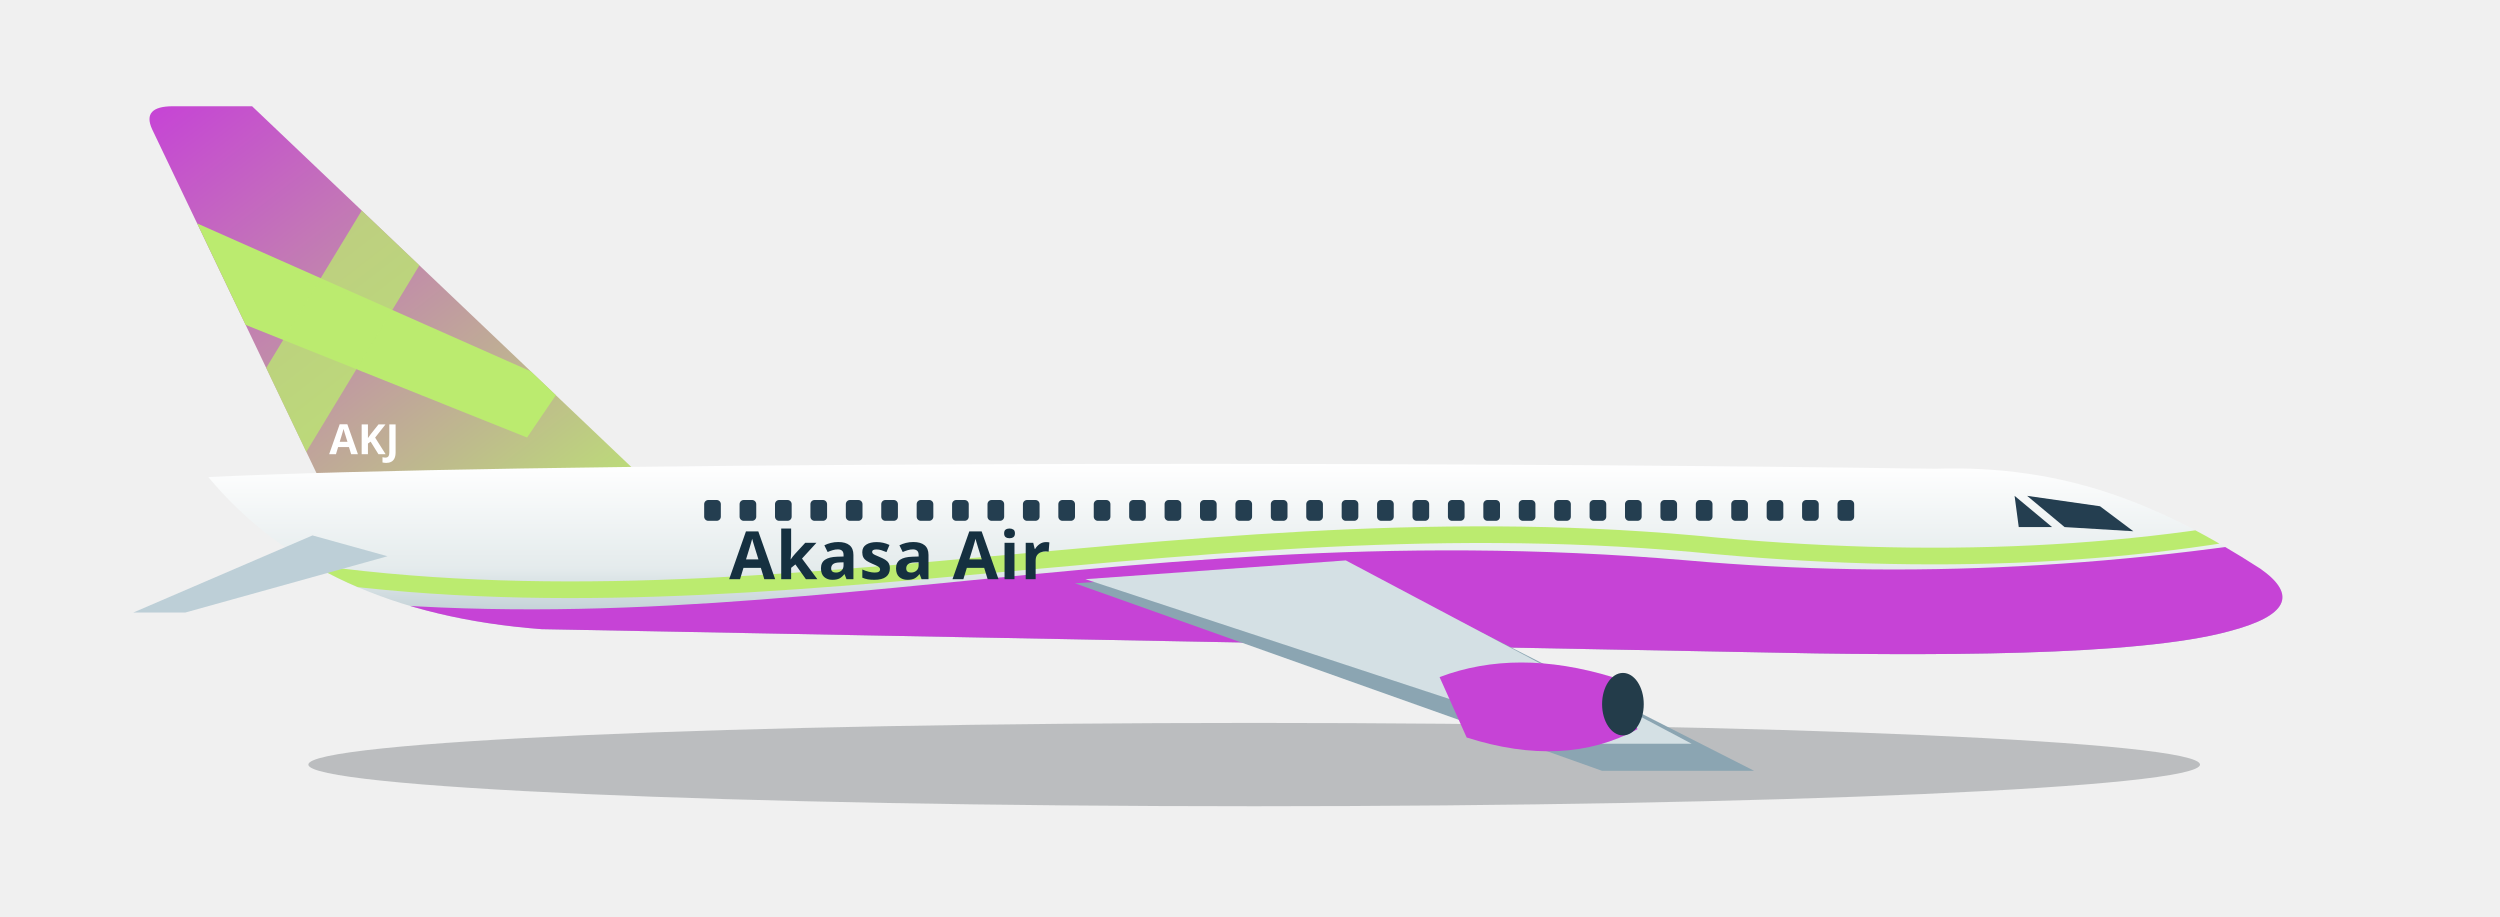
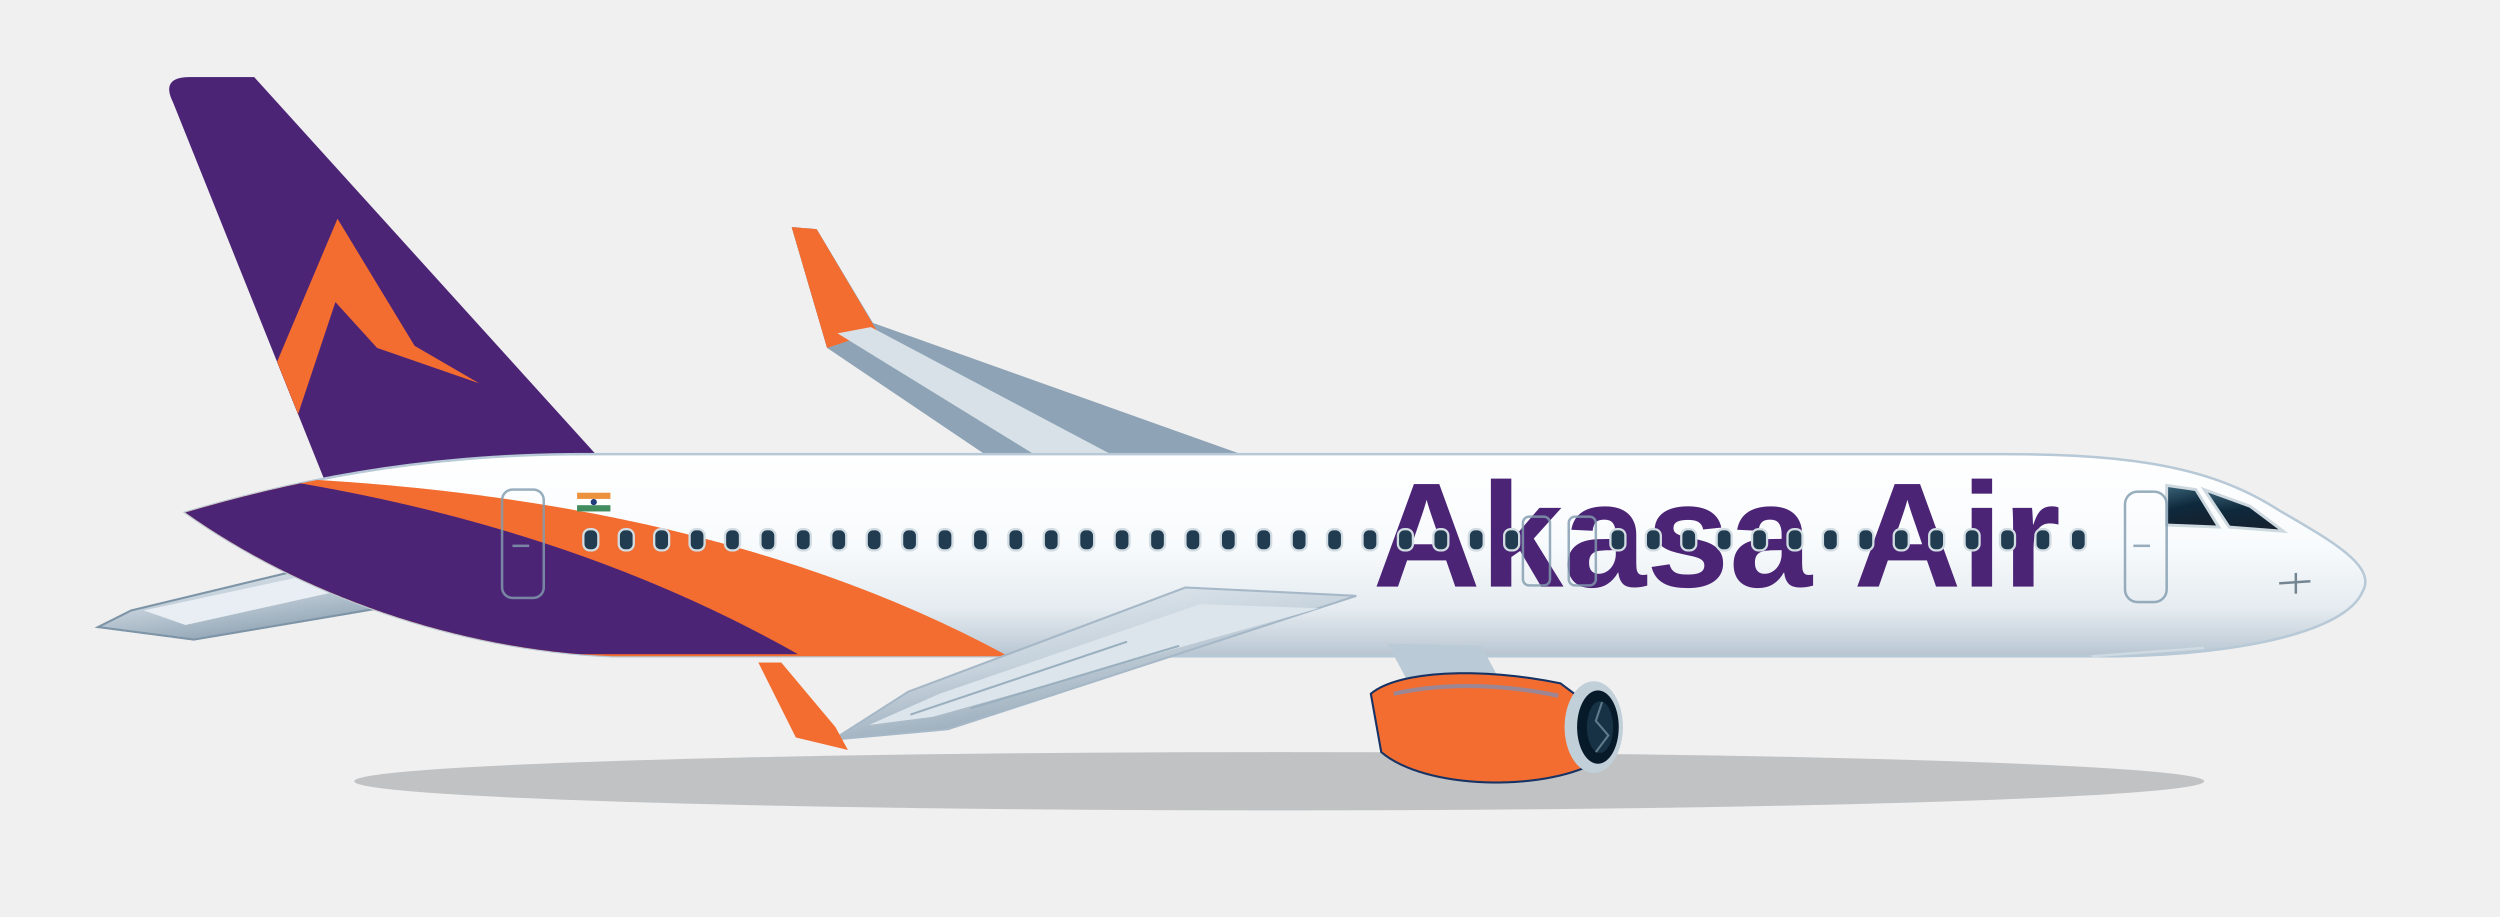
- <svg xmlns="http://www.w3.org/2000/svg" width="1200" height="440" viewBox="0 0 1200 440">
+ <svg xmlns="http://www.w3.org/2000/svg" width="1200" height="440" viewBox="0 0 1200 440" role="img" aria-labelledby="title desc">
  <defs>
-     <linearGradient id="body" x1="0" y1="0" x2="0" y2="1">
-       <stop offset="0" stop-color="#FFFFFF" />
-       <stop offset=".55" stop-color="#E4EBEC" />
-       <stop offset="1" stop-color="#A4B9C3" />
+     <linearGradient id="fuselage" x1="0" y1="0" x2="0" y2="1">
+       <stop stop-color="#FFFFFF" />
+       <stop offset=".45" stop-color="#F8FBFD" />
+       <stop offset=".77" stop-color="#E5EBF0" />
+       <stop offset="1" stop-color="#B7C5D1" />
    </linearGradient>
-     <linearGradient id="tail" x1="0" y1="0" x2="1" y2="1">
-       <stop stop-color="#C643D6" />
-       <stop offset="1" stop-color="#BBEB6F" />
+     <linearGradient id="blue" x1="0" y1="0" x2="0" y2="1">
+       <stop stop-color="#23429C" />
+       <stop offset=".48" stop-color="#15357E" />
+       <stop offset="1" stop-color="#081D56" />
    </linearGradient>
-     <clipPath id="bodyclip">
-       <path d="M100 229 C245 222 647 221 929 225 C991 223 1037 242 1085 273 Q1112 292 1070 303 C1026 315 927 315 838 313 L260 302 Q154 294 100 229 Z" />
+     <linearGradient id="wing" x1="0" y1="0" x2=".6" y2="1">
+       <stop stop-color="#F0F5F8" />
+       <stop offset=".52" stop-color="#C6D2DC" />
+       <stop offset="1" stop-color="#7E94A6" />
+     </linearGradient>
+     <linearGradient id="engine" x1="0" y1="0" x2="0" y2="1">
+       <stop stop-color="#F36D30" />
+       <stop offset=".25" stop-color="#F36D30" />
+       <stop offset=".65" stop-color="#F36D30" />
+       <stop offset="1" stop-color="#F36D30" />
+     </linearGradient>
+     <linearGradient id="glass" x1="0" y1="0" x2=".3" y2="1">
+       <stop stop-color="#3D6579" />
+       <stop offset=".55" stop-color="#0E293C" />
+       <stop offset="1" stop-color="#142231" />
+     </linearGradient>
+     <clipPath id="bodyClip">
+       <path d="M89 246C137 232 199 218 280 218H963C1026 218 1063 225 1094 245C1120 260 1141 272 1134 284C1126 303 1076 314 1018 315H294C219 312 144 285 89 246Z" />
    </clipPath>
-     <clipPath id="tailclip">
-       <path d="M160 244 L73 62 Q68 51 83 51 L121 51 L326 246 Z" />
+     <clipPath id="tailClip">
+       <path d="M164 251L83 49Q77 37 91 37H122L314 249Z" />
    </clipPath>
+     <g id="indigo-wordmark">
+       <g fill="none" stroke="currentColor" stroke-width="7" stroke-linecap="round" stroke-linejoin="round">
+         <path d="M4 2V54" />
+         <path d="M24 54V32C24 12 53 12 53 32V54" />
+         <path d="M99 2V54M99 36C99 12 66 12 66 36C66 60 99 60 99 36" />
+         <path d="M117 23V54" />
+         <path d="M177 12C165 -4 137 -1 131 22C123 49 146 66 167 52C178 45 182 36 180 29H157" />
+         <ellipse cx="211" cy="36" rx="17" ry="19" />
+       </g>
+       <circle cx="117" cy="5" r="4.1" fill="currentColor" />
+     </g>
  </defs>
-   <ellipse cx="602" cy="367" rx="454" ry="20" fill="#020B12" opacity=".22" />
-   <path d="M160 244 L73 62 Q68 51 83 51 L121 51 L326 246 Z" fill="url(#tail)" />
-   <g clip-path="url(#tailclip)" fill="#BBEB6F">
-     <path d="M58 91 L270 185 L253 210 L68 136 Z" />
-     <path d="M99 224 L201 56 L230 80 L130 245 Z" opacity=".75" />
+   <ellipse cx="614" cy="375" rx="444" ry="14" fill="#020A16" opacity=".20" />
+   <path d="M526 254L397 167L380 109L392 110L419 155L663 242Z" fill="#8EA4B6" />
+   <path d="M397 167L380 109L392 110L421 159Z" fill="#F36D30" />
+   <path d="M402 160L532 240L586 246L418 157Z" fill="#D7E1E7" />
+   <g clip-path="url(#tailClip)">
+     <path d="M164 251L83 49Q77 37 91 37H122L314 249Z" fill="#4C2476" />
+     <path d="M121 202L162 105L199 166L230 184L181 167L161 145L142 202Z" fill="#F36D30" />
  </g>
-   <path d="M100 229 C245 222 647 221 929 225 C991 223 1037 242 1085 273 Q1112 292 1070 303 C1026 315 927 315 838 313 L260 302 Q154 294 100 229 Z" fill="url(#body)" />
-   <g clip-path="url(#bodyclip)">
-     <path d="M73 275 C331 327 520 244 810 269 Q968 283 1134 252 L1142 335 L74 335 Z" fill="#C643D6" />
-     <path d="M98 266 C332 316 557 238 813 261 Q985 278 1122 246" fill="none" stroke="#BBEB6F" stroke-width="8" />
+   <path d="M196 261L63 293L47 301L93 307L253 280Z" fill="url(#wing)" stroke="#7D94A7" stroke-width="1" />
+   <path d="M69 293L190 267L224 270L89 300Z" fill="#E8EEF3" />
+   <path d="M89 246C137 232 199 218 280 218H963C1026 218 1063 225 1094 245C1120 260 1141 272 1134 284C1126 303 1076 314 1018 315H294C219 312 144 285 89 246Z" fill="url(#fuselage)" stroke="#B7C8D6" stroke-width="1.2" />
+   <g clip-path="url(#bodyClip)">
+     <path d="M77 228Q333 229 493 320H80Z" fill="#F36D30" />
+     <path d="M78 223Q254 241 383 314H80Z" fill="#4C2476" />
+     <svg width="350" height="54" viewBox="0 0 459.383 75.453" x="660" y="229" preserveAspectRatio="xMinYMid meet">
+       <g transform="translate(-1.484 73.469)">
+         <path d="M55.328 -0.000 L49.219 -17.578 L23.000 -17.578 L16.891 -0.000 L2.484 -0.000 L27.594 -68.797 L44.578 -68.797 L69.578 -0.000 L55.328 -0.000 ZM39.203 -48.188 Q38.625 -49.906 38.063 -51.641 Q37.500 -53.375 37.078 -54.813 Q36.672 -56.250 36.406 -57.172 Q36.141 -58.109 36.078 -58.203 Q36.031 -58.063 35.781 -57.125 Q35.547 -56.203 35.125 -54.781 Q34.719 -53.375 34.156 -51.641 Q33.594 -49.906 33.016 -48.188 L26.219 -28.422 L46.000 -28.422 L39.203 -48.188 ZM112.936 0.000 L98.826 -23.922 L92.920 -19.828 L92.920 0.000 L79.201 0.000 L79.201 -72.469 L92.920 -72.469 L92.920 -30.953 L111.764 -52.828 L126.514 -52.828 L107.967 -32.234 L127.936 0.000 L112.936 0.000 ZM147.020 0.984 Q143.207 0.984 140.207 -0.063 Q137.207 -1.125 135.098 -3.141 Q133.004 -5.172 131.879 -8.156 Q130.770 -11.141 130.770 -14.938 Q130.770 -19.625 132.395 -22.828 Q134.035 -26.031 136.863 -28.000 Q139.691 -29.984 143.504 -30.875 Q147.316 -31.781 151.613 -31.844 L162.988 -32.031 L162.988 -34.719 Q162.988 -37.594 162.473 -39.516 Q161.957 -41.453 160.973 -42.672 Q160.004 -43.891 158.566 -44.406 Q157.129 -44.922 155.270 -44.922 Q153.566 -44.922 152.223 -44.578 Q150.879 -44.234 149.895 -43.375 Q148.926 -42.531 148.316 -41.094 Q147.707 -39.656 147.457 -37.453 L133.160 -38.141 Q133.738 -41.609 135.301 -44.453 Q136.863 -47.313 139.613 -49.406 Q142.379 -51.516 146.410 -52.656 Q150.441 -53.813 155.863 -53.813 Q160.785 -53.813 164.645 -52.594 Q168.504 -51.375 171.191 -48.953 Q173.879 -46.531 175.285 -43.016 Q176.707 -39.500 176.707 -34.859 L176.707 -15.625 Q176.707 -13.766 176.879 -12.297 Q177.051 -10.844 177.504 -9.844 Q177.973 -8.844 178.832 -8.328 Q179.691 -7.813 181.051 -7.813 Q182.613 -7.813 184.082 -8.109 L184.082 -0.688 Q182.863 -0.391 181.879 -0.141 Q180.910 0.094 179.926 0.234 Q178.957 0.391 177.848 0.484 Q176.754 0.594 175.301 0.594 Q170.113 0.594 167.645 -1.953 Q165.191 -4.500 164.691 -9.422 L164.410 -9.422 Q161.676 -4.500 157.395 -1.750 Q153.129 0.984 147.020 0.984 ZM162.988 -24.469 L155.957 -24.359 Q153.754 -24.266 151.770 -24.000 Q149.801 -23.734 148.316 -22.875 Q146.832 -22.016 145.941 -20.406 Q145.066 -18.797 145.066 -16.016 Q145.066 -12.250 146.801 -10.422 Q148.535 -8.594 151.410 -8.594 Q154.051 -8.594 156.191 -9.719 Q158.348 -10.844 159.832 -12.672 Q161.332 -14.500 162.160 -16.891 Q162.988 -19.281 162.988 -21.781 L162.988 -24.469 ZM234.963 -15.438 Q234.963 -11.625 233.369 -8.594 Q231.791 -5.563 228.760 -3.438 Q225.729 -1.313 221.338 -0.156 Q216.947 0.984 211.322 0.984 Q206.307 0.984 202.244 0.250 Q198.197 -0.484 195.135 -2.172 Q192.088 -3.859 190.041 -6.547 Q187.994 -9.234 186.963 -13.188 L199.025 -14.984 Q199.604 -12.797 200.635 -11.422 Q201.666 -10.063 203.166 -9.328 Q204.682 -8.594 206.713 -8.344 Q208.744 -8.109 211.322 -8.109 Q213.666 -8.109 215.697 -8.375 Q217.729 -8.641 219.213 -9.297 Q220.697 -9.969 221.525 -11.156 Q222.369 -12.359 222.369 -14.156 Q222.369 -16.219 221.166 -17.406 Q219.979 -18.609 217.900 -19.359 Q215.822 -20.125 213.010 -20.672 Q210.213 -21.234 207.025 -21.969 Q203.713 -22.703 200.479 -23.719 Q197.260 -24.750 194.713 -26.500 Q192.182 -28.266 190.619 -30.969 Q189.057 -33.688 189.057 -37.844 Q189.057 -41.609 190.525 -44.563 Q191.994 -47.516 194.822 -49.578 Q197.650 -51.656 201.822 -52.750 Q206.010 -53.859 211.432 -53.859 Q215.729 -53.859 219.432 -53.047 Q223.150 -52.250 226.072 -50.516 Q229.010 -48.781 230.979 -46.094 Q232.963 -43.406 233.744 -39.594 L221.588 -38.328 Q221.244 -40.234 220.354 -41.469 Q219.479 -42.719 218.182 -43.453 Q216.900 -44.188 215.182 -44.453 Q213.479 -44.734 211.432 -44.734 Q206.541 -44.734 204.104 -43.484 Q201.666 -42.234 201.666 -39.313 Q201.666 -37.500 202.666 -36.422 Q203.666 -35.359 205.494 -34.641 Q207.322 -33.938 209.838 -33.422 Q212.354 -32.906 215.338 -32.172 Q218.994 -31.391 222.525 -30.344 Q226.072 -29.297 228.822 -27.469 Q231.588 -25.641 233.275 -22.750 Q234.963 -19.875 234.963 -15.438 ZM258.250 0.984 Q254.438 0.984 251.438 -0.063 Q248.438 -1.125 246.328 -3.141 Q244.234 -5.172 243.109 -8.156 Q242.000 -11.141 242.000 -14.938 Q242.000 -19.625 243.625 -22.828 Q245.266 -26.031 248.094 -28.000 Q250.922 -29.984 254.734 -30.875 Q258.547 -31.781 262.844 -31.844 L274.219 -32.031 L274.219 -34.719 Q274.219 -37.594 273.703 -39.516 Q273.188 -41.453 272.203 -42.672 Q271.234 -43.891 269.797 -44.406 Q268.359 -44.922 266.500 -44.922 Q264.797 -44.922 263.453 -44.578 Q262.109 -44.234 261.125 -43.375 Q260.156 -42.531 259.547 -41.094 Q258.938 -39.656 258.688 -37.453 L244.391 -38.141 Q244.969 -41.609 246.531 -44.453 Q248.094 -47.313 250.844 -49.406 Q253.609 -51.516 257.641 -52.656 Q261.672 -53.813 267.094 -53.813 Q272.016 -53.813 275.875 -52.594 Q279.734 -51.375 282.422 -48.953 Q285.109 -46.531 286.516 -43.016 Q287.938 -39.500 287.938 -34.859 L287.938 -15.625 Q287.938 -13.766 288.109 -12.297 Q288.281 -10.844 288.734 -9.844 Q289.203 -8.844 290.063 -8.328 Q290.922 -7.813 292.281 -7.813 Q293.844 -7.813 295.313 -8.109 L295.313 -0.688 Q294.094 -0.391 293.109 -0.141 Q292.141 0.094 291.156 0.234 Q290.188 0.391 289.078 0.484 Q287.984 0.594 286.531 0.594 Q281.344 0.594 278.875 -1.953 Q276.422 -4.500 275.922 -9.422 L275.641 -9.422 Q272.906 -4.500 268.625 -1.750 Q264.359 0.984 258.250 0.984 ZM274.219 -24.469 L267.188 -24.359 Q264.984 -24.266 263.000 -24.000 Q261.031 -23.734 259.547 -22.875 Q258.063 -22.016 257.172 -20.406 Q256.297 -18.797 256.297 -16.016 Q256.297 -12.250 258.031 -10.422 Q259.766 -8.594 262.641 -8.594 Q265.281 -8.594 267.422 -9.719 Q269.578 -10.844 271.063 -12.672 Q272.563 -14.500 273.391 -16.891 Q274.219 -19.281 274.219 -21.781 L274.219 -24.469 ZM377.789 0.000 L371.680 -17.578 L345.461 -17.578 L339.352 0.000 L324.945 0.000 L350.055 -68.797 L367.039 -68.797 L392.039 0.000 L377.789 0.000 ZM361.664 -48.188 Q361.086 -49.906 360.523 -51.641 Q359.961 -53.375 359.539 -54.813 Q359.133 -56.250 358.867 -57.172 Q358.602 -58.109 358.539 -58.203 Q358.492 -58.063 358.242 -57.125 Q358.008 -56.203 357.586 -54.781 Q357.180 -53.375 356.617 -51.641 Q356.055 -49.906 355.477 -48.188 L348.680 -28.422 L368.461 -28.422 L361.664 -48.188 ZM401.662 -62.359 L401.662 -72.469 L415.381 -72.469 L415.381 -62.359 L401.662 -62.359 ZM401.662 0.000 L401.662 -52.828 L415.381 -52.828 L415.381 0.000 L401.662 0.000 ZM429.445 0.000 L429.445 -40.438 Q429.445 -42.141 429.414 -44.047 Q429.398 -45.953 429.320 -47.688 Q429.242 -49.422 429.195 -50.813 Q429.148 -52.203 429.055 -52.828 L442.133 -52.828 Q442.242 -52.250 442.336 -50.797 Q442.430 -49.359 442.523 -47.656 Q442.633 -45.953 442.695 -44.266 Q442.773 -42.578 442.773 -41.547 L442.977 -41.547 Q443.992 -44.438 445.008 -46.703 Q446.039 -48.969 447.430 -50.563 Q448.836 -52.156 450.789 -53.000 Q452.742 -53.859 455.617 -53.859 Q456.836 -53.859 458.023 -53.641 Q459.227 -53.422 459.867 -53.125 L459.867 -41.656 Q458.539 -41.938 457.195 -42.156 Q455.867 -42.391 454.008 -42.391 Q448.883 -42.391 446.023 -38.234 Q443.164 -34.078 443.164 -25.922 L443.164 0.000 L429.445 0.000 Z" fill="#4C2476" />
+       </g>
+     </svg>
  </g>
-   <g fill="#243E50">
-     <rect x="338" y="240" width="8" height="10" rx="2" />
-     <rect x="355" y="240" width="8" height="10" rx="2" />
-     <rect x="372" y="240" width="8" height="10" rx="2" />
-     <rect x="389" y="240" width="8" height="10" rx="2" />
-     <rect x="406" y="240" width="8" height="10" rx="2" />
-     <rect x="423" y="240" width="8" height="10" rx="2" />
-     <rect x="440" y="240" width="8" height="10" rx="2" />
-     <rect x="457" y="240" width="8" height="10" rx="2" />
-     <rect x="474" y="240" width="8" height="10" rx="2" />
-     <rect x="491" y="240" width="8" height="10" rx="2" />
-     <rect x="508" y="240" width="8" height="10" rx="2" />
-     <rect x="525" y="240" width="8" height="10" rx="2" />
-     <rect x="542" y="240" width="8" height="10" rx="2" />
-     <rect x="559" y="240" width="8" height="10" rx="2" />
-     <rect x="576" y="240" width="8" height="10" rx="2" />
-     <rect x="593" y="240" width="8" height="10" rx="2" />
-     <rect x="610" y="240" width="8" height="10" rx="2" />
-     <rect x="627" y="240" width="8" height="10" rx="2" />
-     <rect x="644" y="240" width="8" height="10" rx="2" />
-     <rect x="661" y="240" width="8" height="10" rx="2" />
-     <rect x="678" y="240" width="8" height="10" rx="2" />
-     <rect x="695" y="240" width="8" height="10" rx="2" />
-     <rect x="712" y="240" width="8" height="10" rx="2" />
-     <rect x="729" y="240" width="8" height="10" rx="2" />
-     <rect x="746" y="240" width="8" height="10" rx="2" />
-     <rect x="763" y="240" width="8" height="10" rx="2" />
-     <rect x="780" y="240" width="8" height="10" rx="2" />
-     <rect x="797" y="240" width="8" height="10" rx="2" />
-     <rect x="814" y="240" width="8" height="10" rx="2" />
-     <rect x="831" y="240" width="8" height="10" rx="2" />
-     <rect x="848" y="240" width="8" height="10" rx="2" />
-     <rect x="865" y="240" width="8" height="10" rx="2" />
-     <rect x="882" y="240" width="8" height="10" rx="2" />
-     <path d="M973 238 L1008 243 L1024 255 L991 253 Z" />
-     <path d="M967 238 L985 253 L969 253 Z" />
+   <g fill="#213C50" stroke="#D2DCE3" stroke-width="1.1">
+     <rect x="280" y="254" width="7.2" height="10.2" rx="3.1" />
+     <rect x="297" y="254" width="7.2" height="10.2" rx="3.1" />
+     <rect x="314" y="254" width="7.2" height="10.2" rx="3.1" />
+     <rect x="331" y="254" width="7.2" height="10.2" rx="3.1" />
+     <rect x="348" y="254" width="7.2" height="10.2" rx="3.1" />
+     <rect x="365" y="254" width="7.2" height="10.2" rx="3.1" />
+     <rect x="382" y="254" width="7.2" height="10.2" rx="3.1" />
+     <rect x="399" y="254" width="7.2" height="10.2" rx="3.1" />
+     <rect x="416" y="254" width="7.2" height="10.2" rx="3.1" />
+     <rect x="433" y="254" width="7.2" height="10.2" rx="3.1" />
+     <rect x="450" y="254" width="7.2" height="10.2" rx="3.1" />
+     <rect x="467" y="254" width="7.2" height="10.2" rx="3.1" />
+     <rect x="484" y="254" width="7.2" height="10.2" rx="3.1" />
+     <rect x="501" y="254" width="7.2" height="10.2" rx="3.1" />
+     <rect x="518" y="254" width="7.2" height="10.2" rx="3.1" />
+     <rect x="535" y="254" width="7.2" height="10.2" rx="3.1" />
+     <rect x="552" y="254" width="7.2" height="10.2" rx="3.1" />
+     <rect x="569" y="254" width="7.2" height="10.2" rx="3.1" />
+     <rect x="586" y="254" width="7.2" height="10.2" rx="3.1" />
+     <rect x="603" y="254" width="7.2" height="10.2" rx="3.1" />
+     <rect x="620" y="254" width="7.2" height="10.2" rx="3.1" />
+     <rect x="637" y="254" width="7.2" height="10.2" rx="3.1" />
+     <rect x="654" y="254" width="7.2" height="10.2" rx="3.1" />
+     <rect x="671" y="254" width="7.2" height="10.2" rx="3.1" />
+     <rect x="688" y="254" width="7.2" height="10.2" rx="3.1" />
+     <rect x="705" y="254" width="7.2" height="10.2" rx="3.1" />
+     <rect x="722" y="254" width="7.2" height="10.2" rx="3.1" />
+     <rect x="773" y="254" width="7.2" height="10.2" rx="3.1" />
+     <rect x="790" y="254" width="7.2" height="10.2" rx="3.1" />
+     <rect x="807" y="254" width="7.2" height="10.2" rx="3.1" />
+     <rect x="824" y="254" width="7.2" height="10.2" rx="3.1" />
+     <rect x="841" y="254" width="7.2" height="10.2" rx="3.1" />
+     <rect x="858" y="254" width="7.2" height="10.2" rx="3.1" />
+     <rect x="875" y="254" width="7.2" height="10.2" rx="3.1" />
+     <rect x="892" y="254" width="7.2" height="10.2" rx="3.1" />
+     <rect x="909" y="254" width="7.2" height="10.2" rx="3.1" />
+     <rect x="926" y="254" width="7.2" height="10.2" rx="3.1" />
+     <rect x="943" y="254" width="7.2" height="10.2" rx="3.1" />
+     <rect x="960" y="254" width="7.2" height="10.2" rx="3.1" />
+     <rect x="977" y="254" width="7.2" height="10.2" rx="3.1" />
+     <rect x="994" y="254" width="7.2" height="10.2" rx="3.1" />
  </g>
-   <path d="M516 280 L769 370 L842 370 L647 271 Z" fill="#8BA5B2" />
-   <path d="M521 278 L761 357 L812 357 L646 269 Z" fill="#D4E0E4" />
-   <path d="M691 325 Q728 311 774 325 L786 350 Q751 369 704 354 Z" fill="#C643D6" />
-   <ellipse cx="779" cy="338" rx="10" ry="15" fill="#233C4A" />
-   <path d="M186 267 L89 294 L64 294 L150 257 Z" fill="#BDCFD7" />
-   <text id="airline-name" x="350" y="278" font-family="sans-serif" font-size="32.00" font-weight="bold" letter-spacing="0.4" fill="#153040">Akasa Air</text>
-   <text x="158" y="218" font-family="sans-serif" font-size="20" font-weight="bold" fill="#FFFFFF">AKJ</text>
+   <g fill="url(#glass)" stroke="#CED8DF" stroke-width="1.4">
+     <path d="M1058 235L1080 243L1096 255L1070 253Z" />
+     <path d="M1040 233L1054 235L1065 253L1040 252Z" />
+   </g>
+   <g fill="none" stroke="#819CAF" stroke-width="1.2" opacity=".82">
+     <rect x="1020" y="236" width="20" height="53" rx="6" />
+     <path d="M1024 262H1032" />
+     <rect x="241" y="235" width="20" height="52" rx="5" />
+     <path d="M246 262H254" />
+     <rect x="731" y="248" width="13" height="33" rx="3" />
+     <rect x="753" y="248" width="13" height="33" rx="3" />
+     <path d="M1094 280L1109 279M1102 275V285" stroke="#596E7D" />
+   </g>
+   <g transform="translate(277 238)">
+     <path d="M0 0H16" stroke="#EC923E" stroke-width="3" />
+     <path d="M0 3H16" stroke="#FFFFFF" stroke-width="3" />
+     <path d="M0 6H16" stroke="#438C5E" stroke-width="3" />
+     <circle cx="8" cy="3" r="1.5" fill="#203C7F" />
+   </g>
+   <path d="M569 282L651 286L455 350L400 355L436 332Z" fill="url(#wing)" stroke="#A6B8C7" stroke-width="1" />
+   <path d="M576 290L633 292L448 344L417 348L451 333Z" fill="#DCE5EB" />
+   <path d="M541 308L437 343M566 310L466 340" stroke="#9BB0BF" stroke-width="1" />
+   <path d="M401 349L375 318L364 318L382 354L407 360Z" fill="#F36D30" />
+   <path d="M666 309L711 310L725 336L680 335Z" fill="#BACAD6" />
+   <path d="M658 333C671 322 710 320 749 328L769 343L766 366C740 380 684 379 663 361Z" fill="url(#engine)" stroke="#173264" stroke-width="1" />
+   <path d="M669 333C696 327 725 329 748 334" stroke="#7891BE" stroke-width="2" fill="none" opacity=".7" />
+   <ellipse cx="765" cy="349" rx="14" ry="22" fill="#C1CFD9" />
+   <ellipse cx="767" cy="349" rx="10" ry="17.6" fill="#071A2A" />
+   <ellipse cx="768" cy="349" rx="6.3" ry="12.4" fill="#163244" />
+   <path d="M769 337L766 346L772 353L766 361" stroke="#607A8C" stroke-width="1" fill="none" />
+   <path d="M1004 315L1058 311" stroke="#D3DEE6" stroke-width="1.2" opacity=".8" />
</svg>
